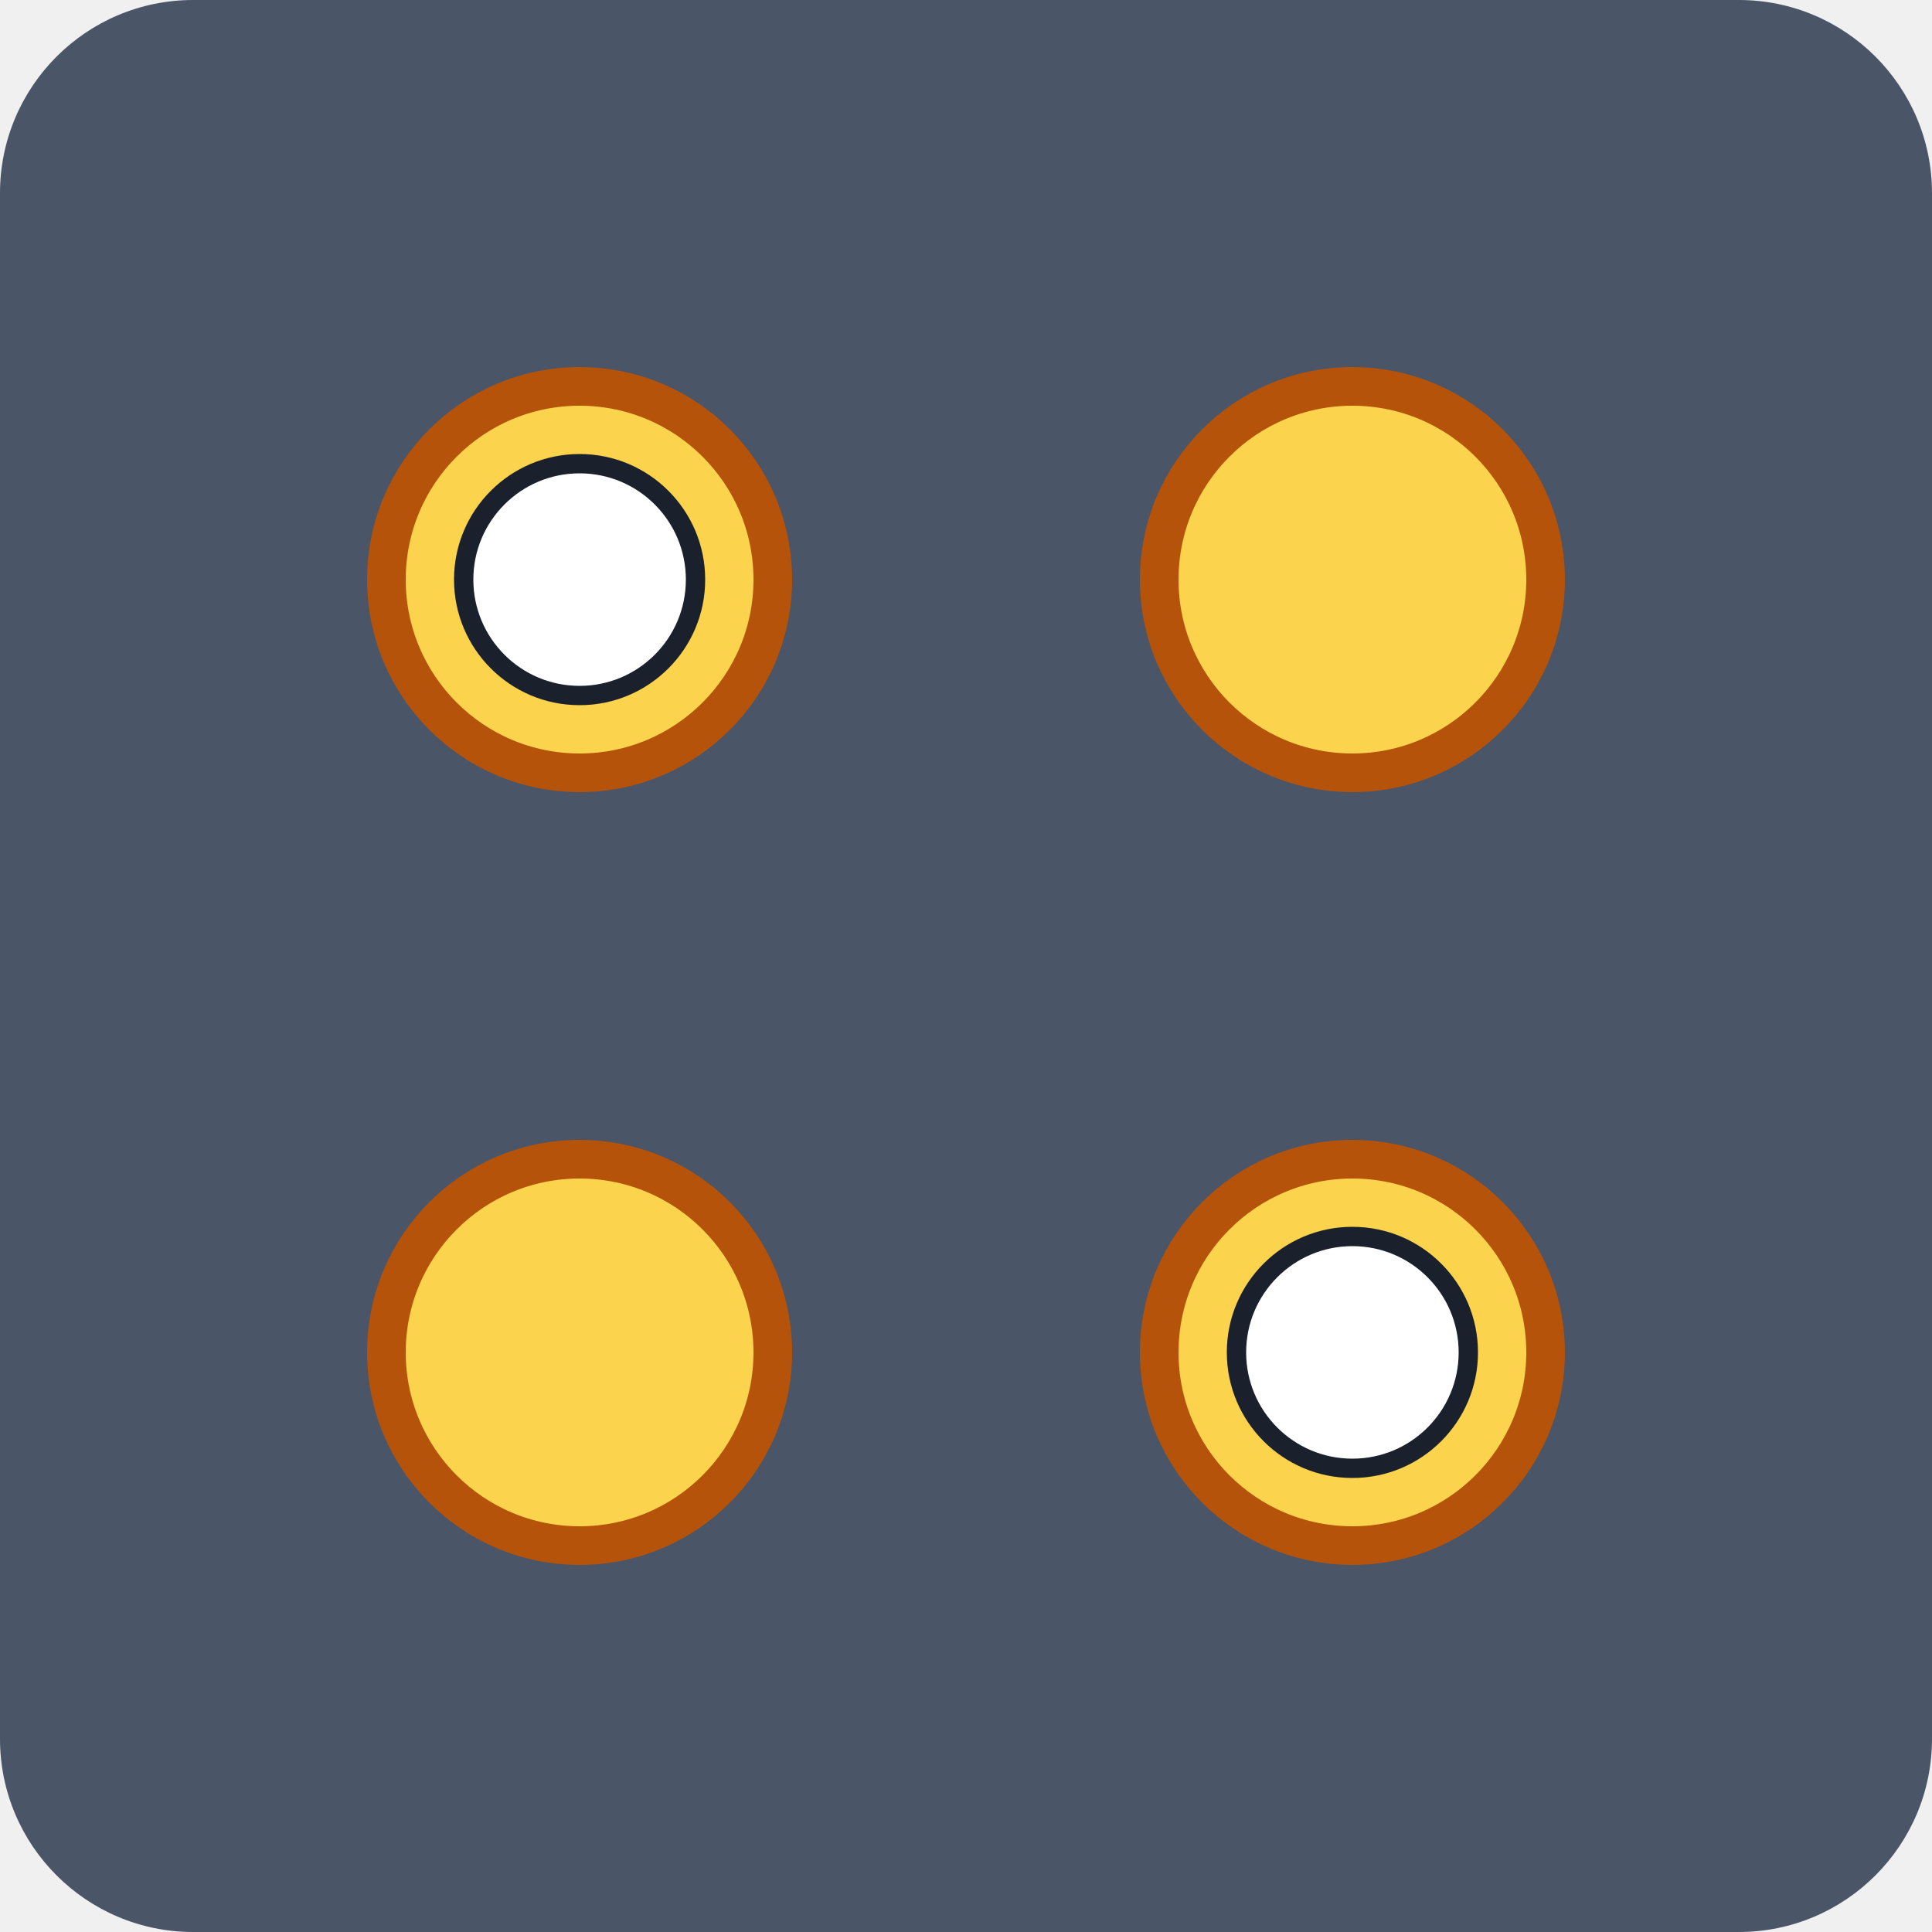
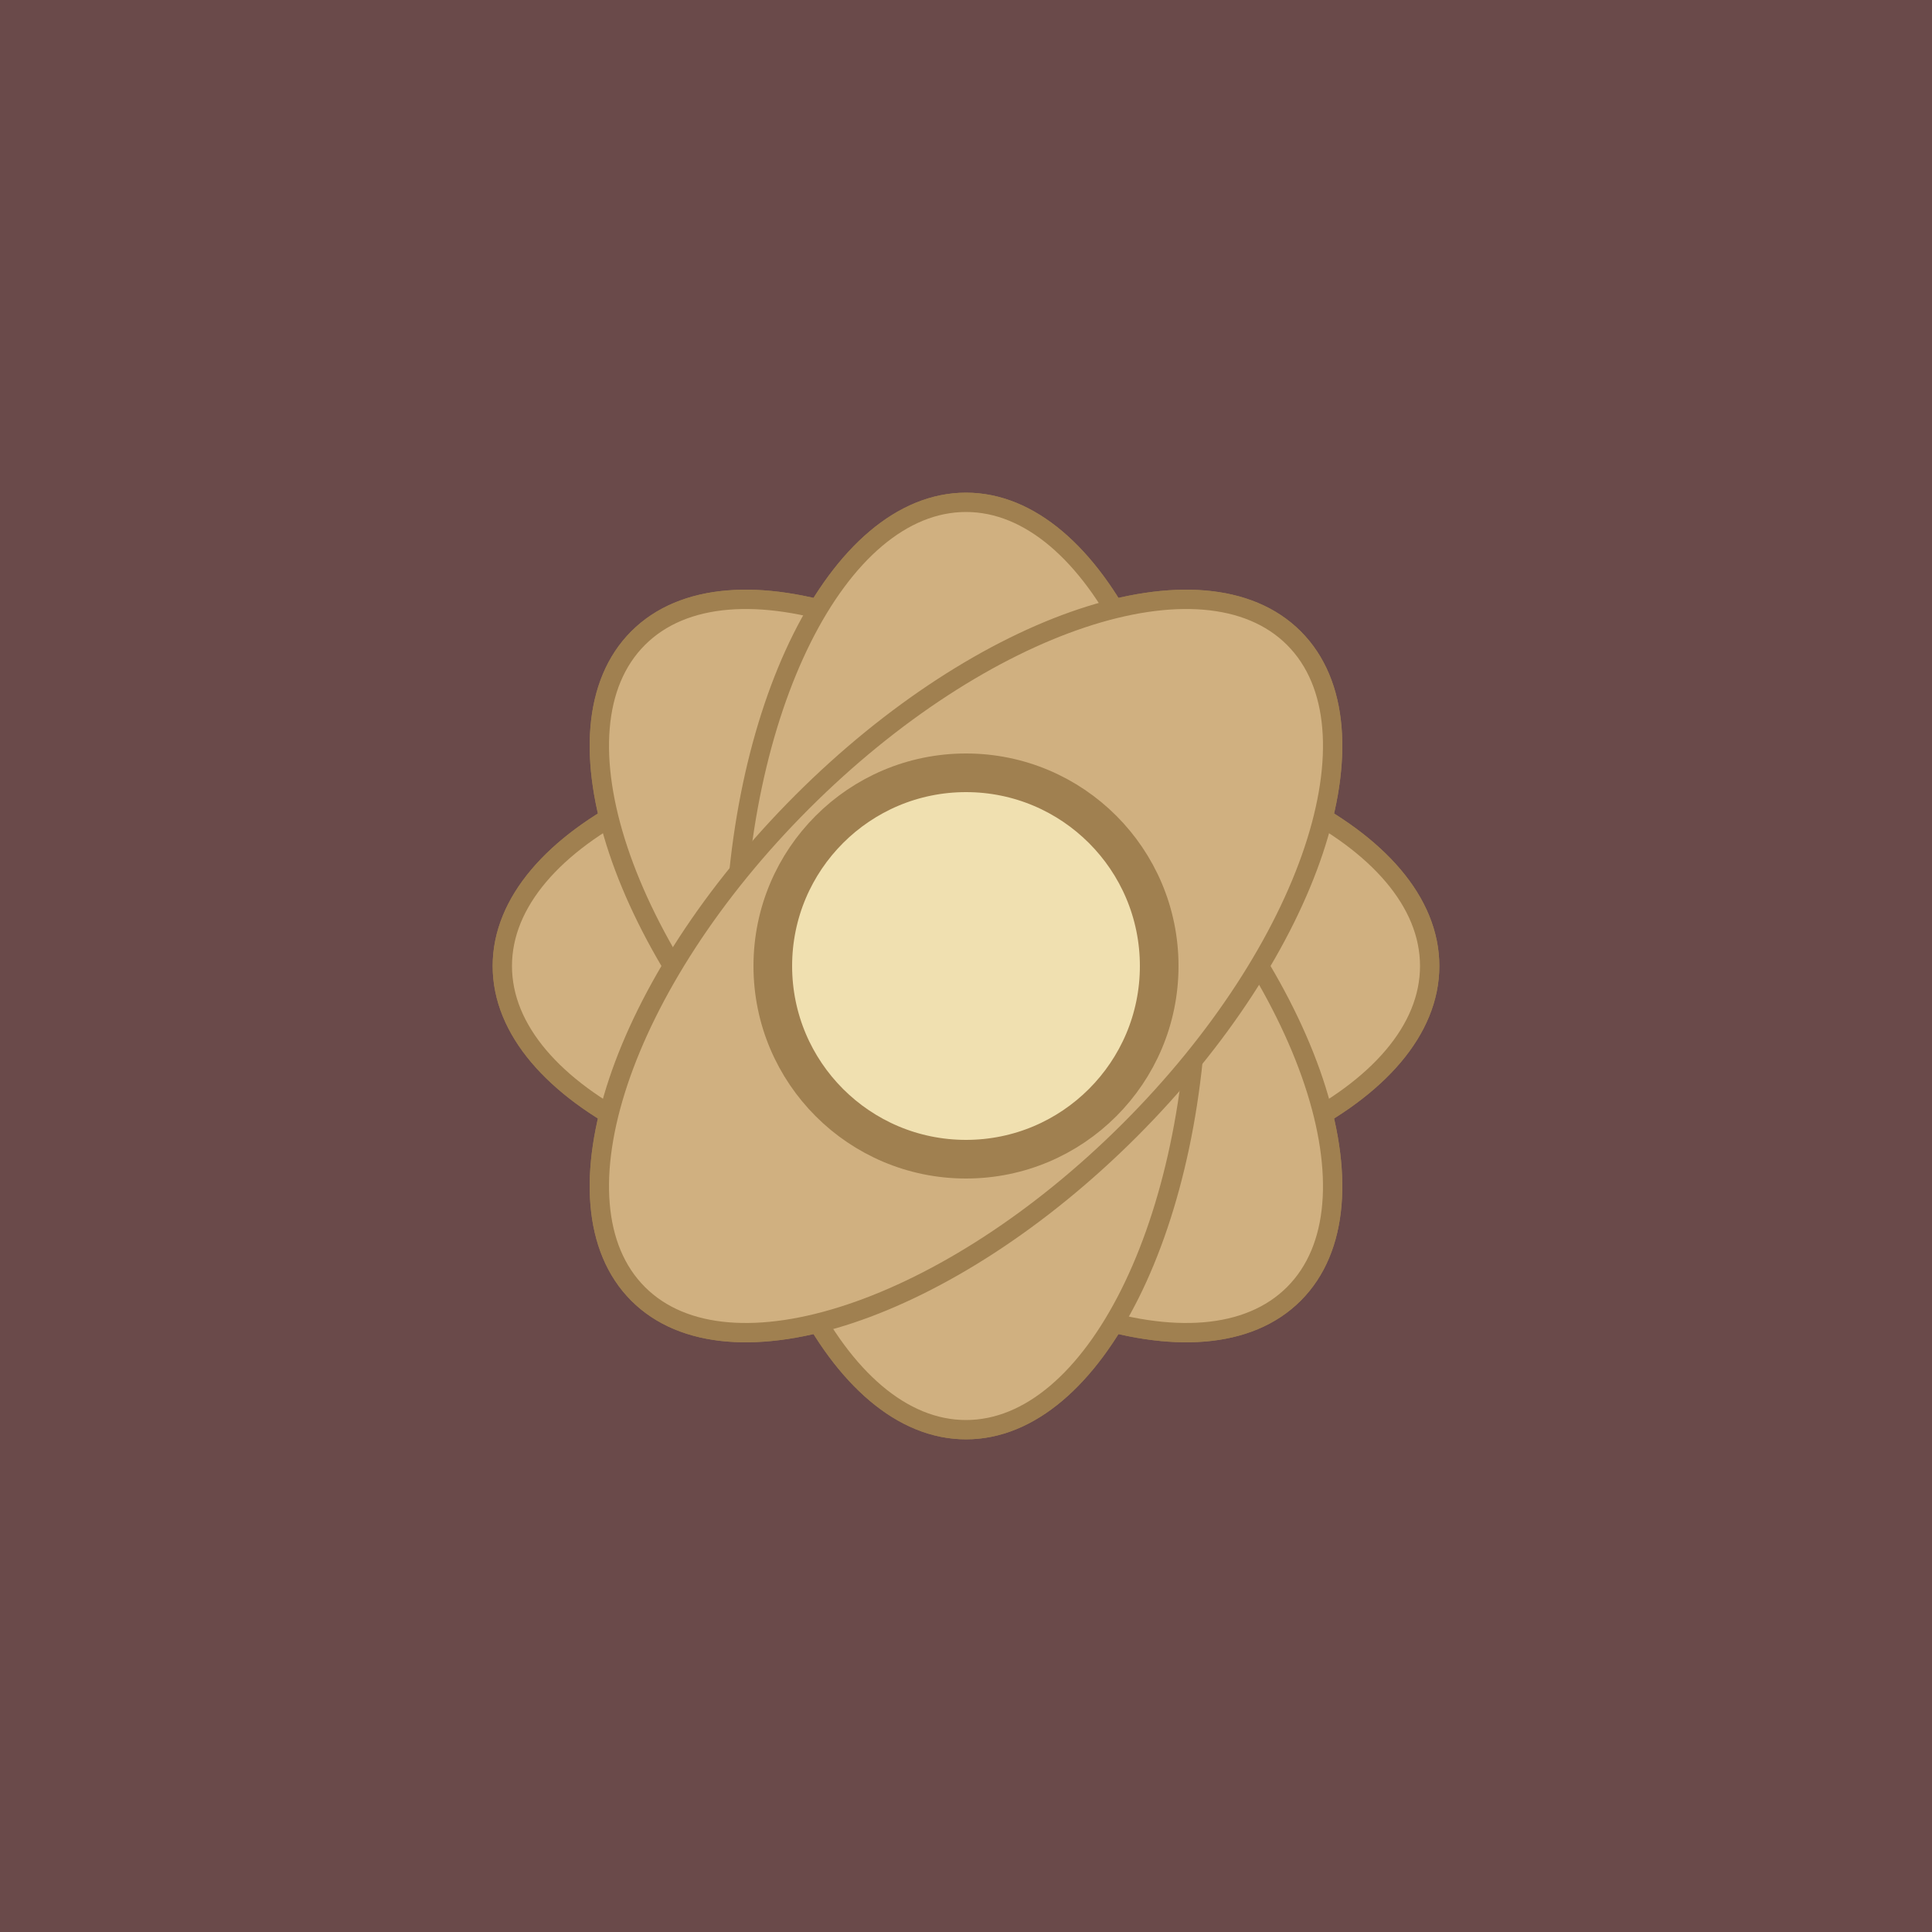
- <svg xmlns="http://www.w3.org/2000/svg" viewBox="0 0 100 100">
-   <style>
-   .board {
-     fill: #4a5568;
-   }
-   .rosette {
-     fill: #fcd34d;
-     stroke: #b45309;
-     stroke-width: 2;
-   }
-   .piece {
-     fill: #fff;
-     stroke: #1a202c;
-     stroke-width: 1;
-   }
- </style>
-   <rect class="board" x="0" y="0" width="100" height="100" rx="10" />
-   <g transform="translate(30,30)">
-     <circle class="rosette" cx="0" cy="0" r="10" />
-     <circle class="piece" cx="0" cy="0" r="6" />
-   </g>
-   <g transform="translate(70,70)">
-     <circle class="rosette" cx="0" cy="0" r="10" />
-     <circle class="piece" cx="0" cy="0" r="6" />
-   </g>
-   <g transform="translate(70,30)">
-     <circle class="rosette" cx="0" cy="0" r="10" />
-   </g>
-   <g transform="translate(30,70)">
-     <circle class="rosette" cx="0" cy="0" r="10" />
-   </g>
+ <svg xmlns="http://www.w3.org/2000/svg" width="100%" height="100%" viewBox="0 0 50 50" style="position: absolute; top: 0px; left: 0px; z-index: 0;">
+   <rect height="50" fill="#6a4a4a" width="50" />
+   <ellipse cx="25" cy="25" rx="12" ry="6" fill="#d0b080" stroke="#a08050" stroke-width="0.5" transform="rotate(0 25 25)" />
+   <ellipse cx="25" cy="25" rx="12" ry="6" fill="#d0b080" stroke="#a08050" stroke-width="0.5" transform="rotate(45 25 25)" />
+   <ellipse cx="25" cy="25" rx="12" ry="6" fill="#d0b080" stroke="#a08050" stroke-width="0.5" transform="rotate(90 25 25)" />
+   <ellipse cx="25" cy="25" rx="12" ry="6" fill="#d0b080" stroke="#a08050" stroke-width="0.5" transform="rotate(135 25 25)" />
+   <ellipse cx="25" cy="25" rx="12" ry="6" fill="#d0b080" stroke="#a08050" stroke-width="0.5" transform="rotate(180 25 25)" />
+   <ellipse cx="25" cy="25" rx="12" ry="6" fill="#d0b080" stroke="#a08050" stroke-width="0.5" transform="rotate(225 25 25)" />
+   <ellipse cx="25" cy="25" rx="12" ry="6" fill="#d0b080" stroke="#a08050" stroke-width="0.5" transform="rotate(270 25 25)" />
+   <ellipse cx="25" cy="25" rx="12" ry="6" fill="#d0b080" stroke="#a08050" stroke-width="0.5" transform="rotate(315 25 25)" />
+   <circle cx="25" cy="25" r="5" fill="#f0e0b0" stroke="#a08050" stroke-width="1" />
</svg>
